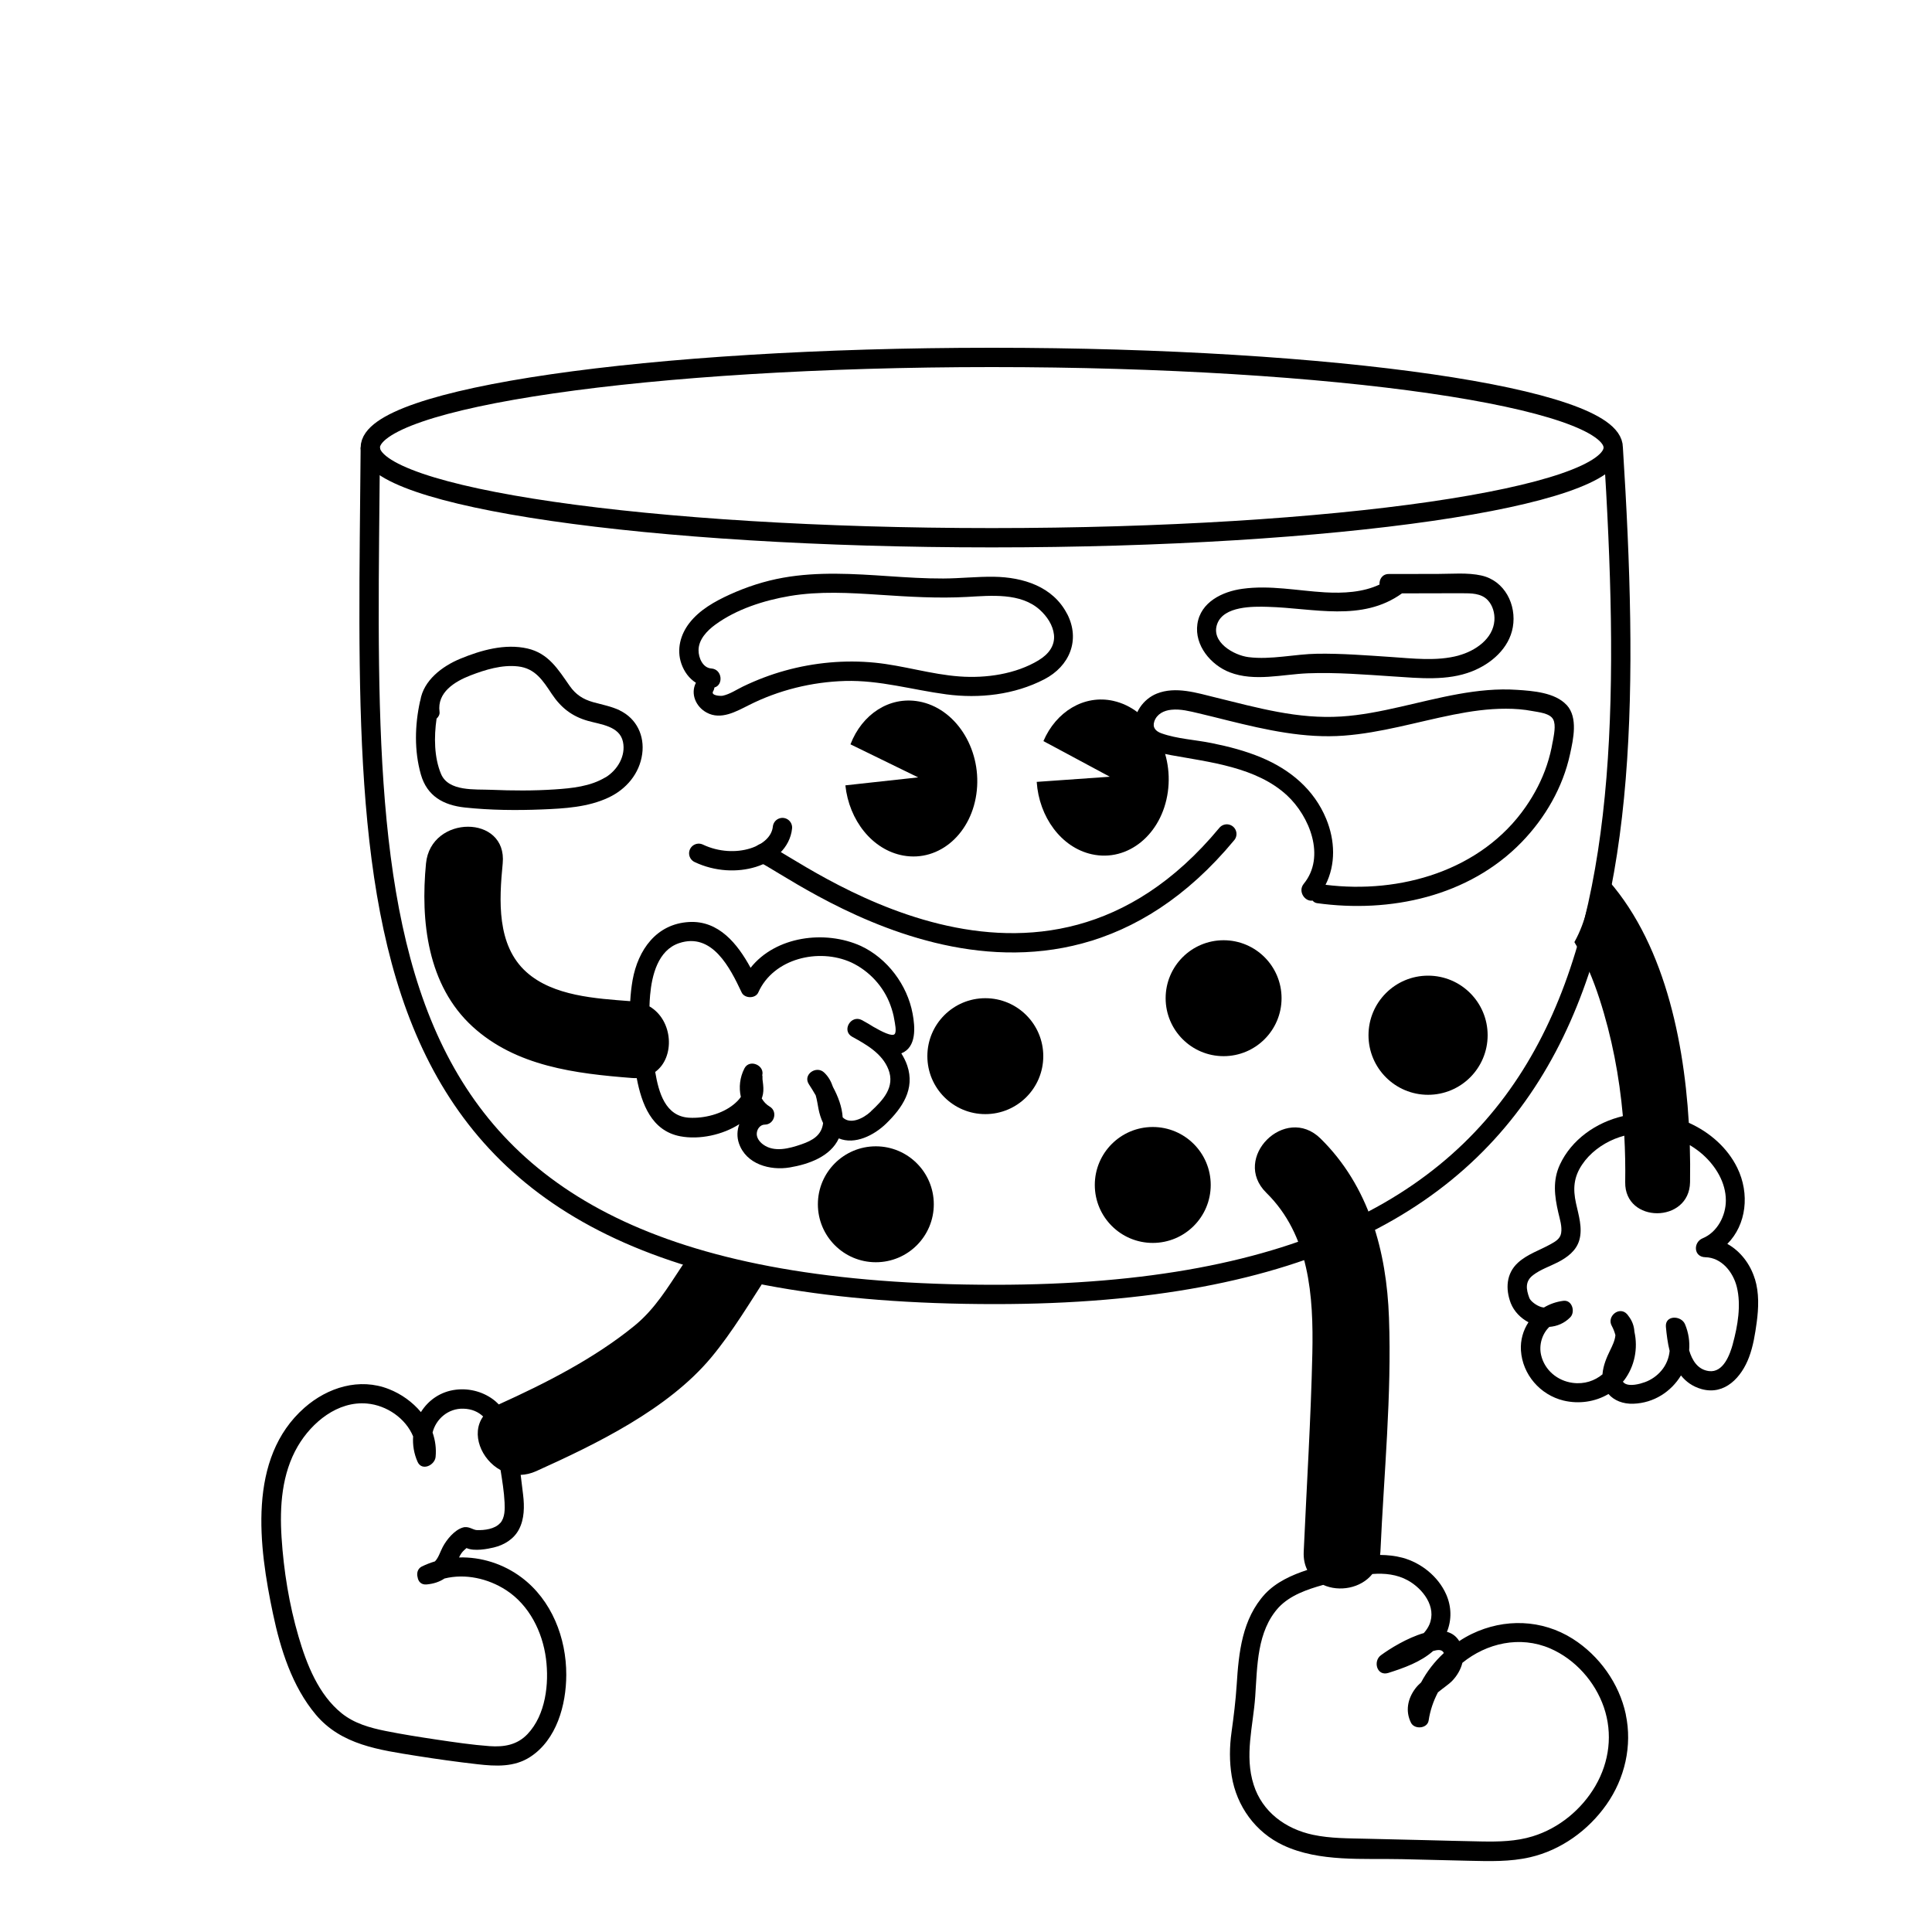
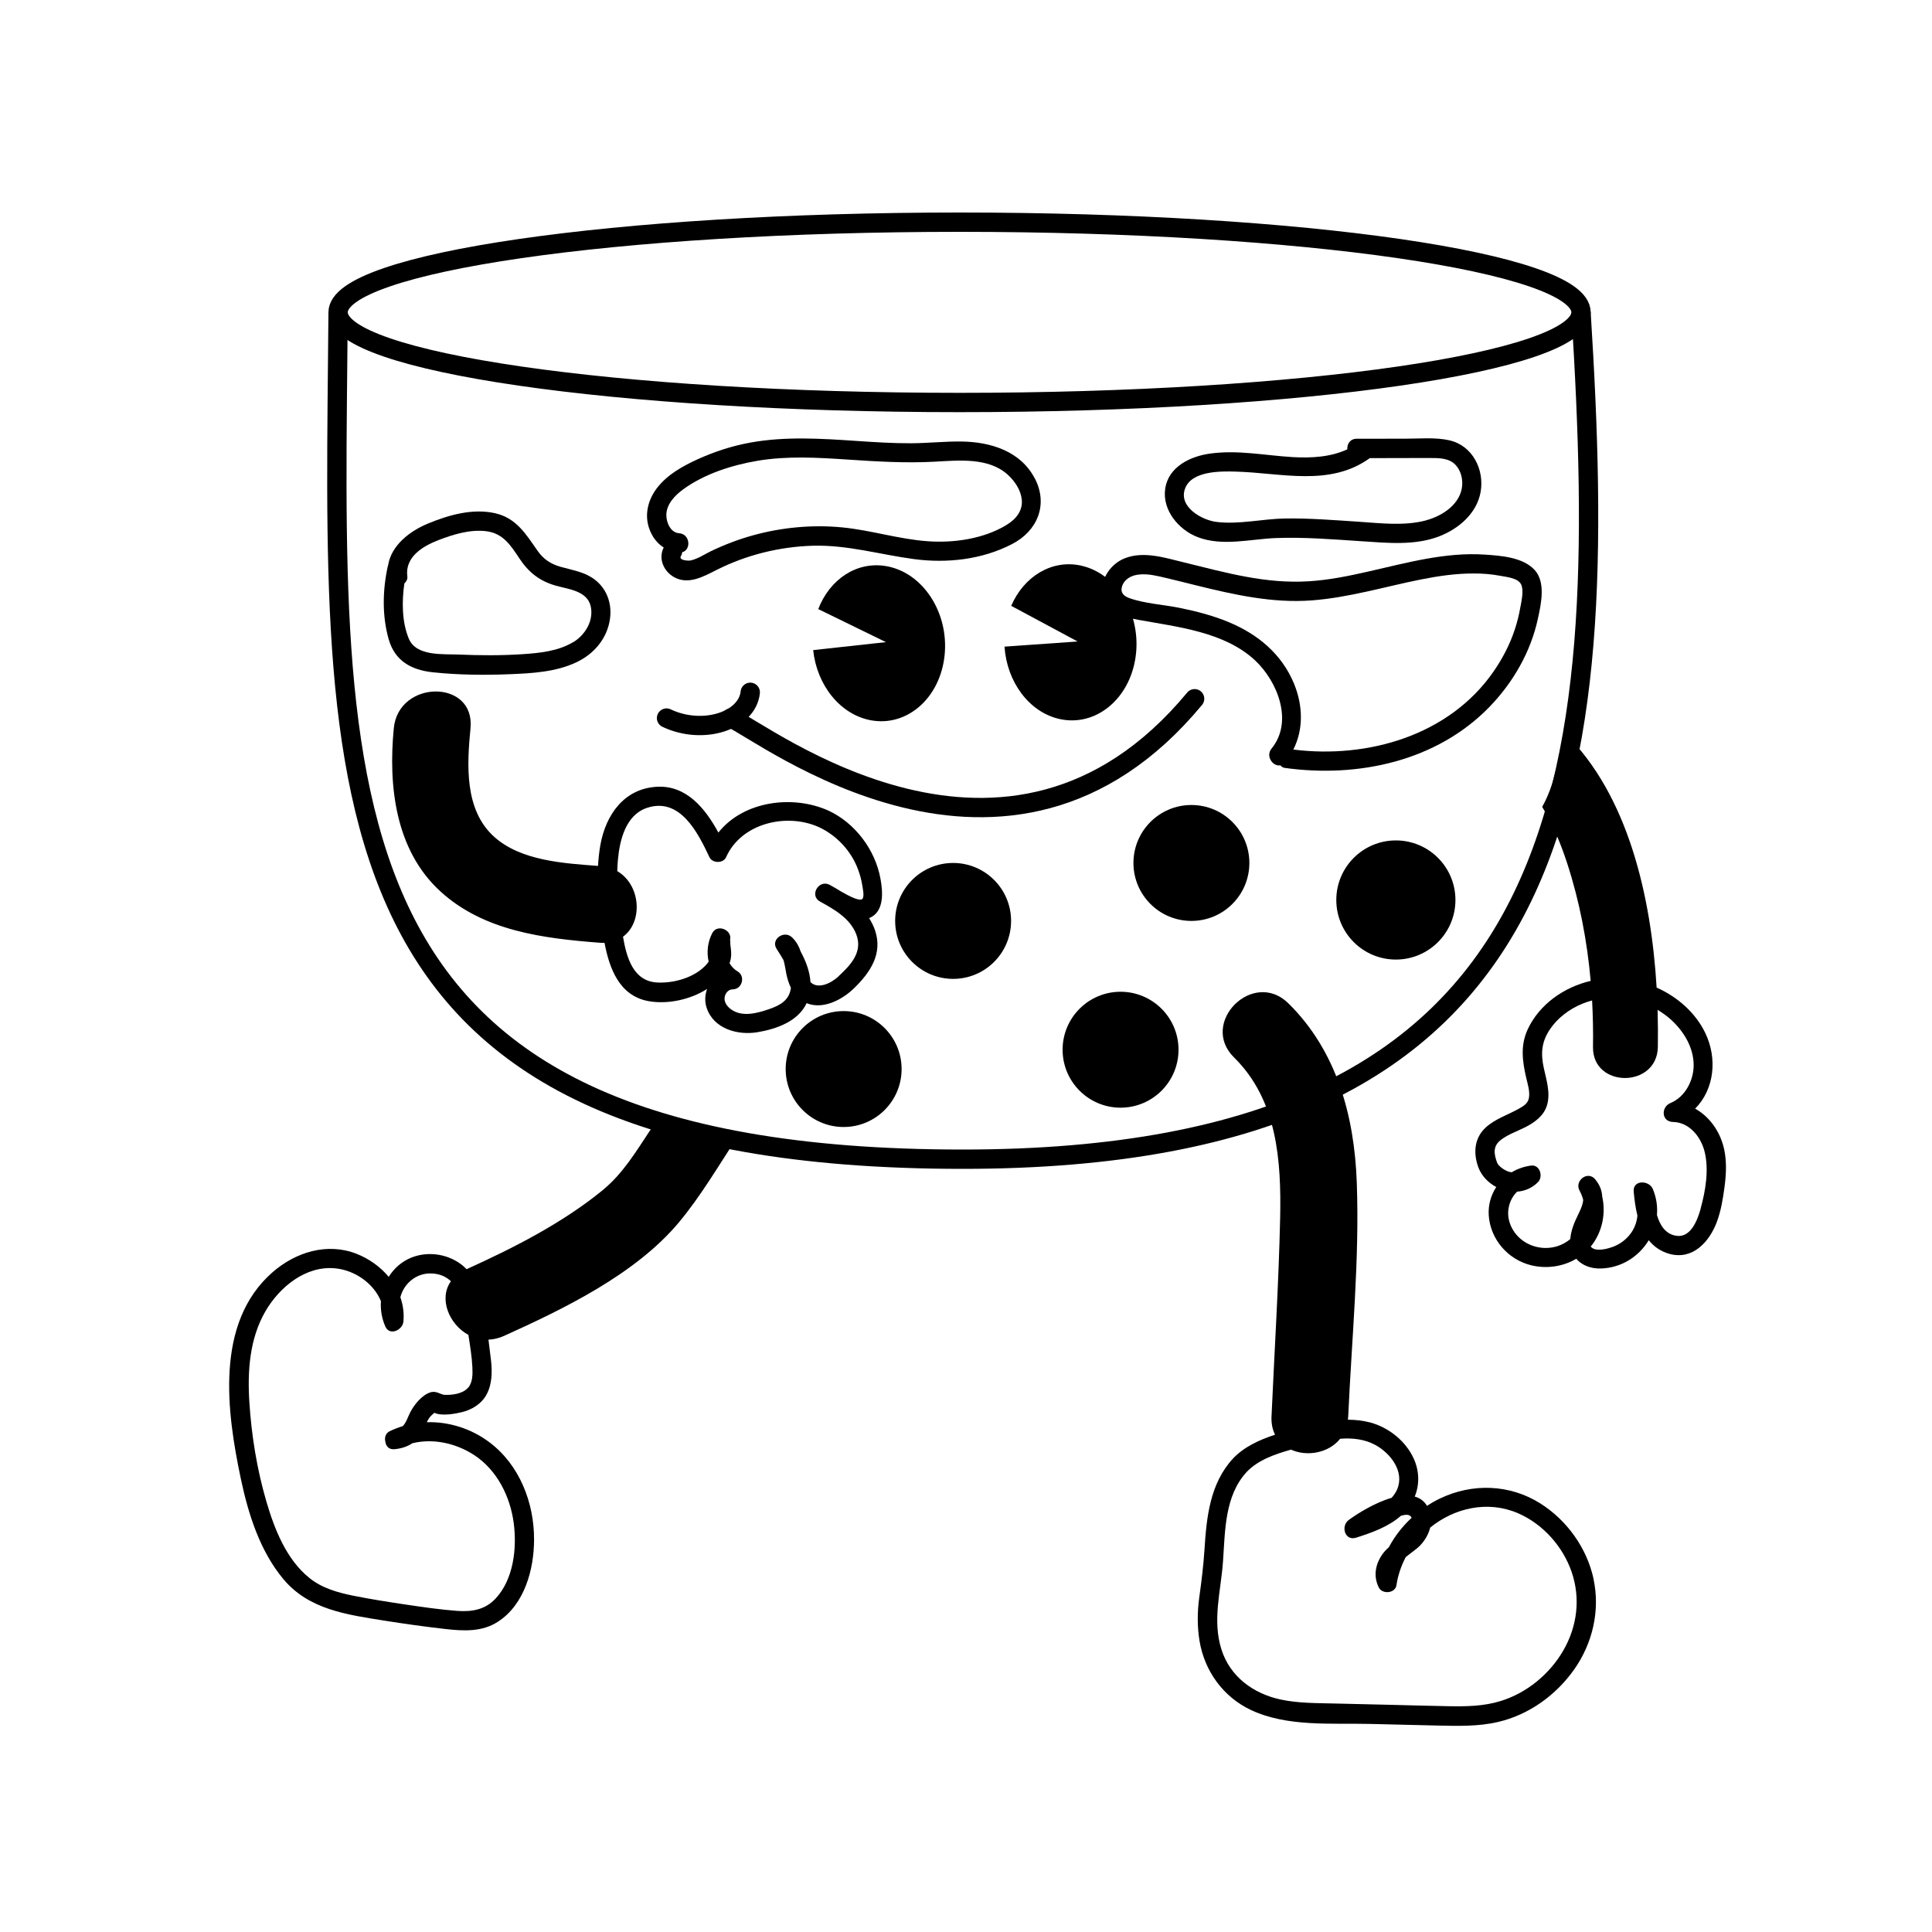
<svg xmlns="http://www.w3.org/2000/svg" id="Layer_2" data-name="Layer 2" viewBox="0 0 300 300">
  <defs>
    <style>
      .cls-1 {
        stroke-linecap: round;
      }

      .cls-1, .cls-2 {
        fill: none;
        stroke: #000;
        stroke-miterlimit: 10;
        stroke-width: 3px;
      }
    </style>
  </defs>
-   <ellipse class="cls-2" cx="154" cy="69.5" rx="96.5" ry="14" />
-   <path class="cls-2" d="M57.5,69.5c-.61,74.98-5,131.5,97,131.5,96,0,100.61-58.46,96-131.5" />
-   <circle cx="221.75" cy="160.75" r="9.25" />
-   <circle cx="136" cy="187" r="9" />
-   <circle cx="153" cy="164" r="9" />
-   <circle cx="179" cy="184" r="9" />
-   <circle cx="190" cy="155" r="9" />
-   <path d="M272.49,198.59c-.69-2.28-2.23-4.31-4.27-5.44,2.98-2.99,3.5-7.8,1.55-11.8-1.52-3.12-4.3-5.56-7.53-7-.84-14.07-4.39-29.84-14.23-39.48-.03,.25-.08,.49-.15,.75-1.04,3.88-1.53,7.35-3.39,10.67,1.69,2.79,2.94,5.87,3.89,8.79,1.93,5.94,3.09,12.05,3.64,18.23-4.16,.98-7.97,3.64-9.78,7.53-1.14,2.46-.84,4.87-.25,7.44,.23,1,.62,2.17,.44,3.21-.15,.87-.88,1.29-1.6,1.69-1.71,.96-3.63,1.55-5.1,2.89-1.83,1.67-1.96,4.07-1.12,6.28,.52,1.3,1.54,2.33,2.75,2.97-.82,1.25-1.27,2.76-1.17,4.38,.24,3.73,2.98,6.9,6.62,7.78,2.39,.57,4.92,.2,6.97-1.02,.87,1.01,2.26,1.57,3.87,1.51,3.21-.11,5.88-1.9,7.39-4.39,.78,.97,1.81,1.73,3.21,2.12,3.64,1,6.22-1.9,7.36-4.96,.65-1.73,.94-3.58,1.19-5.4,.3-2.24,.39-4.57-.28-6.76Zm-3.41,10.08c-.46,1.67-1.48,4.52-3.72,4.23-1.72-.22-2.6-1.63-3.07-3.23,.11-1.33-.08-2.7-.64-4.04-.59-1.4-3.13-1.45-2.97,.4,.11,1.2,.27,2.5,.58,3.74-.11,1.1-.52,2.16-1.28,3.06-.67,.8-1.57,1.43-2.56,1.79-.8,.29-2.29,.69-3.11,.21-.13-.08-.23-.18-.31-.28,.07-.08,.15-.16,.21-.24,1.62-2.16,2.16-4.94,1.58-7.52-.05-.86-.33-1.69-.92-2.44,0,0,0,0,0,0,0,0,0,0,0,0-.08-.1-.14-.21-.23-.3-1.19-1.28-3.18,.35-2.37,1.82,.26,.48,.44,.96,.57,1.45-.06,.82-.52,1.74-.81,2.33-.57,1.17-1.07,2.35-1.19,3.66,0,.03,0,.06,0,.09-1.21,1.01-2.82,1.57-4.63,1.33-2.37-.31-4.37-1.98-4.91-4.32-.36-1.56,.15-3.29,1.28-4.37,1.18-.09,2.33-.55,3.25-1.49,.82-.84,.3-2.73-1.07-2.56-1.1,.14-2.12,.5-3.02,1.04-.13-.02-.26-.03-.39-.07-.79-.22-1.68-.92-1.87-1.4-.52-1.38-.69-2.6,.59-3.57,1.14-.87,2.57-1.34,3.84-1.99,1.47-.76,2.86-1.79,3.33-3.45,.53-1.88-.12-3.87-.52-5.71-.49-2.24-.36-4.04,.94-5.99,1.2-1.8,3.06-3.18,5.06-4,.49-.2,.99-.36,1.5-.5,.13,2.4,.18,4.81,.14,7.22-.1,6.43,9.97,6.43,10.07,0,.03-1.86,.02-3.78-.04-5.76,.71,.43,1.39,.91,2.02,1.47,2.02,1.81,3.58,4.35,3.58,7.13,0,2.36-1.32,4.93-3.6,5.87-1.49,.61-1.43,2.9,.4,2.94,2.55,.05,4.33,2.32,4.9,4.61,.7,2.82,.14,6.08-.62,8.85Z" />
-   <path d="M139.97,163.56c2.38-.96,2.13-4.08,1.74-6.16-.82-4.45-3.92-8.59-8.03-10.51-5.59-2.53-13.25-1.51-17.13,3.39-2.03-3.73-4.95-7.37-9.55-7.11-5.08,.28-7.93,4.34-8.77,9.01-.19,1.09-.31,2.18-.37,3.28-5.33-.41-11.95-.78-16.11-4.51-4.67-4.18-4.24-11.2-3.69-16.88,.74-7.62-11.17-7.57-11.91,0-.87,8.95,.22,18.94,7.24,25.35,6.75,6.17,16,7.29,24.74,7.97,.25,.02,.5,.02,.74,.02,.76,3.99,2.3,8.18,6.75,9.03,3,.57,6.6-.22,9.18-1.88-.35,.94-.4,2-.05,3,1.12,3.23,4.83,4.23,7.88,3.72,2.93-.49,6.31-1.68,7.62-4.51,2.51,1.03,5.48-.48,7.36-2.31,2.52-2.45,4.49-5.36,3.27-8.99-.23-.69-.56-1.31-.92-1.9Zm-4.75,9.04c-1.26,1.17-3.25,2.03-4.37,.9-.1-1.64-.71-3.23-1.51-4.72-.28-.83-.68-1.6-1.39-2.26-1.21-1.11-3.31,.33-2.36,1.82,.36,.56,.73,1.14,1.07,1.74,.21,.69,.3,1.44,.44,2.13,.15,.75,.38,1.49,.71,2.18-.23,1.89-1.61,2.7-3.39,3.31-1.84,.63-4.2,1.29-5.93,.01-.57-.42-1.07-1.08-.97-1.82,.08-.65,.57-1.26,1.24-1.26,1.48-.01,2.05-2.04,.76-2.8-.53-.31-.95-.76-1.24-1.28,.02-.06,.05-.11,.07-.17,.21-.65,.22-1.27,.15-1.95-.03-.28-.07-.56-.1-.84-.02-.15,.03-.84-.06-.54,.5-1.61-1.95-2.68-2.74-1.16-.73,1.41-.89,2.99-.56,4.44-.3,.44-.71,.84-1.13,1.18-1.82,1.48-4.57,2.18-6.89,2.05-3.72-.21-4.74-3.93-5.28-7.11,3.11-2.25,2.81-8.01-.89-10.18,.02-.59,.04-1.17,.1-1.76,.27-3.06,1.22-6.96,4.5-8.06,5.14-1.72,7.92,3.84,9.71,7.65,.45,.97,2.15,1,2.59,0,2.36-5.29,9.4-6.94,14.44-4.65,2.78,1.31,5.02,3.73,6.07,6.62,.27,.74,.49,1.5,.61,2.28,.08,.5,.39,1.83,.05,2.22-.38,.44-1.99-.37-3.32-1.14-.49-.31-.98-.6-1.48-.87-.11-.06-.21-.12-.28-.16-1.71-.9-3.21,1.66-1.51,2.59,2.19,1.2,4.66,2.6,5.62,5.06,1.07,2.74-.82,4.77-2.72,6.52Z" />
-   <path d="M114.03,198.66c.73,.11,1.45,.26,2.17,.45,.16,.04,.3,.09,.45,.14,.33,.02,.66,.04,1.01,.05,.13,0,.26,.03,.38,.04-1.46-3.63-5.72-3.92-8.57-2.04,1.53,.4,3.05,.86,4.56,1.36Z" />
-   <path d="M106.26,196.07c-.12,.16-.23,.32-.32,.46-2.25,3.39-4.24,6.74-7.43,9.34-6.22,5.07-13.79,8.92-21.06,12.21-.18-.18-.36-.36-.56-.53-1.68-1.39-3.92-2.02-6.09-1.76-2.42,.29-4.3,1.65-5.44,3.48-1.31-1.57-3.06-2.82-4.97-3.57-4.58-1.81-9.51-.27-13.1,2.88-8.94,7.85-7.09,21.64-4.9,32.01,1.16,5.5,2.97,11.28,6.65,15.66,3.96,4.71,9.89,5.48,15.63,6.4,3.15,.5,6.31,.94,9.48,1.3,2.81,.32,5.7,.48,8.17-1.13,4.12-2.67,5.6-8.09,5.61-12.74,.02-5.74-2.26-11.62-6.94-15.13-2.81-2.11-6.27-3.21-9.71-3.11,.12-.26,.26-.51,.43-.74,.21-.27,.48-.49,.73-.72,1.2,.55,3.28,.14,4.24-.09,1.62-.39,3.11-1.3,3.9-2.8,.86-1.63,.86-3.58,.65-5.36-.12-1.03-.25-2.07-.38-3.11,.78-.03,1.58-.21,2.41-.58,9.35-4.22,20.44-9.6,27.15-17.62,3.39-4.06,6.13-8.76,9.03-13.16,.09-.13,.17-.26,.25-.39-4.52-.08-9.03-.35-13.44-1.21Zm-28.58,40.41c-.82,.96-2.48,1.16-3.66,1.11-.57-.02-1.25-.66-2.14-.4-1.31,.38-2.54,1.89-3.14,3.04-.41,.79-.65,1.66-1.2,2.22-.69,.21-1.37,.47-2.03,.79-.67,.33-.84,1.06-.66,1.69,.1,.65,.56,1.19,1.42,1.1h0c1.06-.1,1.98-.4,2.75-.92,3.23-.8,6.76-.01,9.56,1.8,3.6,2.33,5.66,6.48,6.2,10.65,.5,3.89-.04,8.73-2.87,11.71-1.61,1.69-3.63,2.03-5.89,1.87-2.73-.2-5.47-.61-8.18-1.01-2.67-.4-5.35-.82-7.99-1.35-2.42-.49-4.82-1.16-6.78-2.73-3.61-2.9-5.45-7.6-6.71-11.91-1.46-4.98-2.31-10.24-2.64-15.42-.31-4.81,.03-9.89,2.52-14.15,2.18-3.72,6.2-7.04,10.75-6.63,3.07,.27,6.01,2.31,7.16,5.1-.09,1.31,.12,2.67,.69,3.95,.67,1.5,2.67,.54,2.8-.76,.13-1.33-.06-2.6-.47-3.79,.52-2.1,2.44-3.78,4.8-3.7,1.32,.04,2.3,.5,3.05,1.21-1.93,2.69-.31,6.68,2.71,8.33,.26,1.66,.54,3.34,.62,5.01,.05,1.05,.07,2.35-.66,3.2Z" />
-   <path d="M252.45,266.19c-1.02-4.78-4.12-9.11-8.24-11.72-4.77-3.02-10.61-3.2-15.66-.76-.68,.33-1.33,.7-1.96,1.12-.47-.77-1.13-1.23-1.91-1.44,.75-1.84,.73-3.91-.13-5.84-1.23-2.76-3.88-4.89-6.79-5.67-1.14-.3-2.3-.42-3.46-.43,.02-.17,.04-.33,.05-.5,.54-12.04,1.77-24.29,1.33-36.34-.37-10.3-3.1-20.42-10.63-27.82-5.47-5.38-13.89,3.04-8.42,8.42,6.71,6.6,7.34,16.03,7.15,24.96-.23,10.26-.88,20.53-1.34,30.78-.05,1.11,.16,2.05,.55,2.83-2.43,.8-4.8,1.87-6.55,3.72-3.57,3.89-4.09,9.09-4.41,14.14-.16,2.48-.46,4.88-.8,7.34-.32,2.28-.34,4.54,.03,6.81,.77,4.68,3.68,8.72,8.01,10.75,5.62,2.63,12.4,2.01,18.44,2.15,3.48,.08,6.96,.16,10.43,.25,3.16,.07,6.36,.17,9.46-.55,4.81-1.11,9.04-4.18,11.86-8.19,2.84-4.04,4.02-9.12,2.99-13.97Zm-4.72,11.13c-2.14,3.67-5.66,6.57-9.73,7.82-2.58,.8-5.28,.85-7.97,.8-2.95-.05-5.9-.14-8.85-.21-2.98-.07-5.96-.14-8.94-.21-2.79-.07-5.64-.03-8.39-.62-4.23-.91-7.84-3.54-9.18-7.76-1.46-4.56-.08-9.11,.24-13.71,.33-4.72,.25-10.13,3.65-13.84,1.78-1.88,4.38-2.78,6.91-3.49,2.47,1.12,5.83,.55,7.63-1.69,1.91-.15,3.81,.06,5.49,.98,2.33,1.28,4.54,4.11,3.36,6.88-.21,.49-.51,.91-.86,1.31-2.59,.75-5.3,2.44-6.67,3.45-1.26,.94-.6,3.3,1.16,2.74,2.42-.77,5.02-1.69,6.95-3.4,.62-.18,1.32-.3,1.62,.22,.02,.03,.03,.06,.04,.1-1.41,1.31-2.62,2.85-3.52,4.55-.34,.3-.65,.62-.92,.98-1.17,1.58-1.55,3.49-.65,5.29,.54,1.08,2.55,.92,2.74-.36,.23-1.54,.73-3.01,1.44-4.36,.83-.69,1.74-1.29,2.18-1.75,.77-.79,1.36-1.78,1.62-2.84,3.75-3.04,8.91-4.26,13.63-2.23,3.88,1.68,6.97,5.15,8.34,9.14,1.4,4.1,.86,8.46-1.31,12.19Z" />
-   <path d="M96.25,110.31c-1.32-.63-2.75-.89-4.15-1.28-1.58-.45-2.69-1.17-3.64-2.52-1.79-2.56-3.28-5.06-6.55-5.81-3.49-.8-7.22,.26-10.44,1.59-2.83,1.17-5.7,3.37-6.2,6.46-.02,.05-.04,.1-.05,.16-.81,3.69-.91,7.67,.13,11.34,.96,3.38,3.51,4.78,6.84,5.14,3.95,.42,8.01,.46,11.97,.3,3.48-.14,7.15-.34,10.34-1.85,2.75-1.29,4.8-3.71,5.22-6.76,.39-2.83-.86-5.5-3.48-6.76Zm-2.22,10.38c-2.34,1.43-5.21,1.71-7.89,1.89-3.29,.22-6.59,.2-9.89,.06-2.46-.11-6.61,.31-7.77-2.47-1.07-2.56-1.1-5.74-.69-8.58,.31-.28,.52-.66,.46-1.07-.4-3.01,2.35-4.69,4.8-5.64,2.31-.89,4.89-1.69,7.4-1.4,2.67,.31,3.85,2.2,5.22,4.26,1.43,2.15,3.13,3.49,5.63,4.2,1.98,.56,4.9,.8,5.43,3.23,.48,2.21-.86,4.41-2.7,5.54Z" />
-   <path d="M243.26,109.47c-1.79-1.94-5.23-2.19-7.69-2.35-6.13-.42-12.19,1.29-18.11,2.63-3.04,.69-6.11,1.32-9.22,1.51-3.29,.21-6.56-.11-9.79-.71-3.26-.6-6.46-1.45-9.68-2.24-2.91-.71-6.21-1.78-9.14-.61-2.1,.84-3.7,3.06-3.45,5.37,.32,2.94,3.19,3.74,5.66,4.19,6.06,1.1,13.25,1.86,17.99,6.23,3.52,3.25,6.06,9.54,2.62,13.74-.98,1.2,.21,2.83,1.36,2.61,.18,.21,.41,.36,.69,.4,11.35,1.58,23.57-1.02,31.77-9.46,3.66-3.77,6.42-8.54,7.53-13.7,.5-2.3,1.26-5.66-.52-7.6Zm-2.16,5.7c-.2,1.23-.51,2.45-.9,3.63-.77,2.32-1.91,4.5-3.3,6.5-6.88,9.91-19.51,13.54-31.07,12.09,1.6-3.16,1.49-6.87,.1-10.24-1.89-4.57-5.58-7.64-10.07-9.52-2.48-1.04-5.07-1.71-7.7-2.24-2.54-.52-5.37-.65-7.81-1.52-.89-.32-1.43-.89-1.11-1.85,.4-1.16,1.5-1.7,2.65-1.81,1.43-.15,2.86,.23,4.23,.55,1.54,.36,3.07,.75,4.6,1.13,5.87,1.45,11.87,2.8,17.95,2.34,5.77-.43,11.32-2.12,16.97-3.25,2.71-.54,5.45-.94,8.22-.93,1.37,0,2.74,.1,4.09,.36,.94,.18,2.73,.33,3.23,1.3,.47,.9,.09,2.5-.07,3.46Z" />
-   <path d="M165.7,95.33c-2.2-4.27-6.84-5.7-11.35-5.77-2.63-.04-5.25,.26-7.88,.27-2.82,.01-5.63-.17-8.44-.36-5.48-.37-11-.73-16.44,.24-2.86,.51-5.63,1.41-8.27,2.61-2.32,1.06-4.68,2.37-6.27,4.42-1.4,1.8-2.01,4.11-1.25,6.31,.44,1.27,1.22,2.31,2.26,2.97-.88,1.73,0,3.73,1.67,4.63,2.21,1.2,4.57-.16,6.56-1.16,4.62-2.33,9.77-3.6,14.94-3.75,5.38-.15,10.44,1.38,15.72,2.08,5.13,.68,10.56,.07,15.21-2.34,3.92-2.03,5.63-6.1,3.55-10.15Zm-4.41,7.19c-3.57,2.16-8.18,2.82-12.28,2.52-4.44-.32-8.73-1.7-13.16-2.14-4.66-.46-9.43-.02-13.94,1.23-2.25,.62-4.44,1.46-6.54,2.47-1.01,.49-2.03,1.19-3.14,1.43-.31,.07-1.9,0-1.5-.68,.12-.2,.18-.41,.21-.6,1.41-.37,1.24-2.83-.49-2.95-1.33-.09-1.99-1.67-1.98-2.83,0-1.67,1.34-3.06,2.61-3.98,3.3-2.41,7.55-3.76,11.54-4.44,4.61-.78,9.34-.5,13.98-.19,4.53,.3,9.02,.58,13.56,.33,3.7-.2,8.33-.69,11.31,2.01,1.1,1,2.03,2.36,2.19,3.87,.18,1.75-.92,3.07-2.35,3.93Z" />
-   <path d="M230.06,89.37c-2.21-.49-4.61-.25-6.86-.25-2.52,0-5.03,0-7.55,.01-1.02,0-1.5,.85-1.44,1.64-2.59,1.22-5.65,1.37-8.46,1.21-4.29-.25-8.54-1.15-12.84-.55-3.08,.42-6.49,2.05-6.98,5.47-.48,3.3,2.08,6.36,5.03,7.5,3.85,1.48,8.15,.31,12.12,.15,4.44-.17,8.88,.2,13.31,.49,4,.26,8.35,.72,12.17-.79,2.98-1.17,5.77-3.56,6.35-6.86,.61-3.48-1.26-7.22-4.87-8.02Zm-3.57,12.42c-3.4,.92-7.12,.45-10.58,.22-3.78-.25-7.56-.55-11.34-.5-3.52,.05-7.19,.97-10.7,.53-2.26-.28-5.92-2.34-4.85-5.19,1.03-2.75,5.53-2.69,7.86-2.62,7.09,.19,14.6,2.39,20.82-2.09,3.12,0,6.24-.03,9.36-.02,1.37,0,2.92-.01,3.94,1.05,.79,.83,1.13,2.05,1.05,3.18-.21,2.88-3.01,4.74-5.56,5.43Z" />
-   <path d="M142.67,108.92c-4.59-.83-8.83,2.01-10.61,6.66l1.99,.97,8.52,4.16-9.04,.99-2.26,.25c.57,5.43,4.19,10.03,8.99,10.9,5.64,1.02,10.75-3.51,11.42-10.12,.67-6.61-3.36-12.79-9-13.81Z" />
-   <path d="M172.88,108.83c-4.55-1.01-8.9,1.68-10.86,6.25l1.95,1.04,8.36,4.49-9.08,.64-2.27,.16c.36,5.44,3.8,10.19,8.56,11.24,5.6,1.24,10.88-3.1,11.8-9.67,.92-6.58-2.87-12.91-8.47-14.15Z" />
-   <path class="cls-1" d="M118.5,132.5c4.99,2.12,43,32,72-3" />
-   <path class="cls-1" d="M108.5,132.5c5.61,2.67,12.53,.47,13-4" />
+   <ellipse class="cls-2" cx="149" cy="48.5" rx="96.5" ry="14" />
+   <path class="cls-2" d="M52.5,48.5c-.61,74.98-5,131.5,97,131.5,96,0,100.61-58.46,96-131.5" />
+   <circle cx="216.75" cy="139.75" r="9.25" />
+   <circle cx="131" cy="166" r="9" />
+   <circle cx="148" cy="143" r="9" />
+   <circle cx="174" cy="163" r="9" />
+   <circle cx="185" cy="134" r="9" />
+   <path d="M267.49,177.59c-.69-2.28-2.23-4.31-4.27-5.44,2.98-2.99,3.5-7.8,1.55-11.8-1.52-3.12-4.3-5.56-7.53-7-.84-14.07-4.39-29.84-14.23-39.48-.03,.25-.08,.49-.15,.75-1.04,3.88-1.53,7.35-3.39,10.67,1.69,2.79,2.94,5.87,3.89,8.79,1.93,5.94,3.09,12.05,3.64,18.23-4.16,.98-7.97,3.64-9.78,7.53-1.14,2.46-.84,4.87-.25,7.44,.23,1,.62,2.17,.44,3.21-.15,.87-.88,1.29-1.6,1.69-1.71,.96-3.63,1.55-5.1,2.89-1.83,1.67-1.96,4.07-1.12,6.28,.52,1.3,1.54,2.33,2.75,2.97-.82,1.25-1.27,2.76-1.17,4.38,.24,3.73,2.98,6.9,6.62,7.78,2.39,.57,4.92,.2,6.97-1.02,.87,1.01,2.26,1.57,3.87,1.51,3.21-.11,5.88-1.9,7.39-4.39,.78,.97,1.81,1.73,3.21,2.12,3.64,1,6.22-1.9,7.36-4.96,.65-1.73,.94-3.58,1.19-5.4,.3-2.24,.39-4.57-.28-6.76Zm-3.41,10.08c-.46,1.67-1.48,4.52-3.72,4.23-1.72-.22-2.6-1.63-3.07-3.23,.11-1.33-.08-2.7-.64-4.04-.59-1.4-3.13-1.45-2.97,.4,.11,1.2,.27,2.5,.58,3.74-.11,1.1-.52,2.16-1.28,3.06-.67,.8-1.57,1.43-2.56,1.79-.8,.29-2.29,.69-3.11,.21-.13-.08-.23-.18-.31-.28,.07-.08,.15-.16,.21-.24,1.62-2.16,2.16-4.94,1.58-7.52-.05-.86-.33-1.69-.92-2.44,0,0,0,0,0,0,0,0,0,0,0,0-.08-.1-.14-.21-.23-.3-1.19-1.28-3.18,.35-2.37,1.82,.26,.48,.44,.96,.57,1.45-.06,.82-.52,1.74-.81,2.33-.57,1.17-1.07,2.35-1.19,3.66,0,.03,0,.06,0,.09-1.21,1.01-2.82,1.57-4.63,1.33-2.37-.31-4.37-1.98-4.91-4.32-.36-1.56,.15-3.29,1.28-4.37,1.18-.09,2.33-.55,3.25-1.49,.82-.84,.3-2.73-1.07-2.56-1.1,.14-2.12,.5-3.02,1.04-.13-.02-.26-.03-.39-.07-.79-.22-1.68-.92-1.87-1.4-.52-1.38-.69-2.6,.59-3.57,1.14-.87,2.57-1.34,3.84-1.99,1.47-.76,2.86-1.79,3.33-3.45,.53-1.88-.12-3.87-.52-5.71-.49-2.24-.36-4.04,.94-5.99,1.2-1.8,3.06-3.18,5.06-4,.49-.2,.99-.36,1.5-.5,.13,2.4,.18,4.81,.14,7.22-.1,6.43,9.97,6.43,10.07,0,.03-1.86,.02-3.78-.04-5.76,.71,.43,1.39,.91,2.02,1.47,2.02,1.81,3.58,4.35,3.58,7.13,0,2.36-1.32,4.93-3.6,5.87-1.49,.61-1.43,2.9,.4,2.94,2.55,.05,4.33,2.32,4.9,4.61,.7,2.82,.14,6.08-.62,8.85Z" />
+   <path d="M134.97,142.56c2.38-.96,2.13-4.08,1.74-6.16-.82-4.45-3.92-8.59-8.03-10.51-5.59-2.53-13.25-1.51-17.13,3.39-2.03-3.73-4.95-7.37-9.55-7.11-5.08,.28-7.93,4.34-8.77,9.01-.19,1.09-.31,2.18-.37,3.28-5.33-.41-11.95-.78-16.11-4.51-4.67-4.18-4.24-11.2-3.69-16.88,.74-7.62-11.17-7.57-11.91,0-.87,8.95,.22,18.94,7.24,25.35,6.75,6.17,16,7.29,24.74,7.97,.25,.02,.5,.02,.74,.02,.76,3.99,2.3,8.18,6.75,9.03,3,.57,6.6-.22,9.18-1.88-.35,.94-.4,2-.05,3,1.12,3.23,4.83,4.23,7.88,3.72,2.93-.49,6.31-1.68,7.62-4.51,2.51,1.03,5.48-.48,7.36-2.31,2.52-2.45,4.49-5.36,3.27-8.99-.23-.69-.56-1.31-.92-1.9Zm-4.75,9.04c-1.26,1.17-3.25,2.03-4.37,.9-.1-1.64-.71-3.23-1.51-4.72-.28-.83-.68-1.6-1.39-2.26-1.21-1.11-3.31,.33-2.36,1.82,.36,.56,.73,1.14,1.07,1.74,.21,.69,.3,1.44,.44,2.13,.15,.75,.38,1.49,.71,2.18-.23,1.89-1.61,2.7-3.39,3.31-1.84,.63-4.2,1.29-5.93,.01-.57-.42-1.07-1.08-.97-1.82,.08-.65,.57-1.26,1.24-1.26,1.48-.01,2.05-2.04,.76-2.8-.53-.31-.95-.76-1.24-1.28,.02-.06,.05-.11,.07-.17,.21-.65,.22-1.27,.15-1.95-.03-.28-.07-.56-.1-.84-.02-.15,.03-.84-.06-.54,.5-1.61-1.95-2.68-2.74-1.16-.73,1.41-.89,2.99-.56,4.44-.3,.44-.71,.84-1.13,1.18-1.82,1.48-4.57,2.18-6.89,2.05-3.72-.21-4.74-3.93-5.28-7.11,3.11-2.25,2.81-8.01-.89-10.18,.02-.59,.04-1.17,.1-1.76,.27-3.06,1.22-6.96,4.5-8.06,5.14-1.72,7.92,3.84,9.71,7.65,.45,.97,2.15,1,2.59,0,2.36-5.29,9.4-6.94,14.44-4.65,2.78,1.31,5.02,3.73,6.07,6.62,.27,.74,.49,1.5,.61,2.28,.08,.5,.39,1.83,.05,2.22-.38,.44-1.99-.37-3.32-1.14-.49-.31-.98-.6-1.48-.87-.11-.06-.21-.12-.28-.16-1.71-.9-3.21,1.66-1.51,2.59,2.19,1.2,4.66,2.6,5.62,5.06,1.07,2.74-.82,4.77-2.72,6.52Z" />
+   <path d="M109.03,177.66c.73,.11,1.45,.26,2.17,.45,.16,.04,.3,.09,.45,.14,.33,.02,.66,.04,1.01,.05,.13,0,.26,.03,.38,.04-1.46-3.63-5.72-3.92-8.57-2.04,1.53,.4,3.05,.86,4.56,1.36Z" />
+   <path d="M101.26,175.07c-.12,.16-.23,.32-.32,.46-2.25,3.39-4.24,6.74-7.43,9.34-6.22,5.07-13.79,8.92-21.06,12.21-.18-.18-.36-.36-.56-.53-1.68-1.39-3.92-2.02-6.09-1.76-2.42,.29-4.3,1.65-5.44,3.48-1.31-1.57-3.06-2.82-4.97-3.57-4.58-1.81-9.51-.27-13.1,2.88-8.94,7.85-7.09,21.64-4.9,32.01,1.16,5.5,2.97,11.28,6.65,15.66,3.96,4.71,9.89,5.48,15.63,6.4,3.15,.5,6.31,.94,9.48,1.3,2.81,.32,5.7,.48,8.17-1.13,4.12-2.67,5.6-8.09,5.61-12.74,.02-5.74-2.26-11.62-6.94-15.13-2.81-2.11-6.27-3.21-9.71-3.11,.12-.26,.26-.51,.43-.74,.21-.27,.48-.49,.73-.72,1.2,.55,3.28,.14,4.24-.09,1.62-.39,3.11-1.3,3.9-2.8,.86-1.63,.86-3.58,.65-5.36-.12-1.03-.25-2.07-.38-3.11,.78-.03,1.58-.21,2.41-.58,9.35-4.22,20.44-9.6,27.15-17.62,3.39-4.06,6.13-8.76,9.03-13.16,.09-.13,.17-.26,.25-.39-4.52-.08-9.03-.35-13.44-1.21Zm-28.58,40.41c-.82,.96-2.48,1.16-3.66,1.11-.57-.02-1.25-.66-2.14-.4-1.31,.38-2.54,1.89-3.14,3.04-.41,.79-.65,1.66-1.2,2.22-.69,.21-1.37,.47-2.03,.79-.67,.33-.84,1.06-.66,1.69,.1,.65,.56,1.19,1.42,1.1h0c1.06-.1,1.98-.4,2.75-.92,3.23-.8,6.76-.01,9.56,1.8,3.6,2.33,5.66,6.48,6.2,10.65,.5,3.89-.04,8.73-2.87,11.71-1.61,1.69-3.63,2.03-5.89,1.87-2.73-.2-5.47-.61-8.18-1.01-2.67-.4-5.35-.82-7.99-1.35-2.42-.49-4.82-1.16-6.78-2.73-3.61-2.9-5.45-7.6-6.71-11.91-1.46-4.98-2.31-10.24-2.64-15.42-.31-4.81,.03-9.89,2.52-14.15,2.18-3.72,6.2-7.04,10.75-6.63,3.07,.27,6.01,2.31,7.16,5.1-.09,1.31,.12,2.67,.69,3.95,.67,1.5,2.67,.54,2.8-.76,.13-1.33-.06-2.6-.47-3.79,.52-2.1,2.44-3.78,4.8-3.7,1.32,.04,2.3,.5,3.05,1.21-1.93,2.69-.31,6.68,2.71,8.33,.26,1.66,.54,3.34,.62,5.01,.05,1.05,.07,2.35-.66,3.2Z" />
+   <path d="M247.45,245.19c-1.02-4.78-4.12-9.11-8.24-11.72-4.77-3.02-10.61-3.2-15.66-.76-.68,.33-1.33,.7-1.96,1.12-.47-.77-1.13-1.23-1.91-1.44,.75-1.84,.73-3.91-.13-5.84-1.23-2.76-3.88-4.89-6.79-5.67-1.14-.3-2.3-.42-3.46-.43,.02-.17,.04-.33,.05-.5,.54-12.04,1.77-24.29,1.33-36.34-.37-10.3-3.1-20.42-10.63-27.82-5.47-5.38-13.89,3.04-8.42,8.42,6.71,6.6,7.34,16.03,7.15,24.96-.23,10.26-.88,20.53-1.34,30.78-.05,1.11,.16,2.05,.55,2.83-2.43,.8-4.8,1.87-6.55,3.72-3.57,3.89-4.09,9.09-4.41,14.14-.16,2.48-.46,4.88-.8,7.34-.32,2.28-.34,4.54,.03,6.81,.77,4.68,3.68,8.72,8.01,10.75,5.62,2.63,12.4,2.01,18.44,2.15,3.48,.08,6.96,.16,10.43,.25,3.16,.07,6.36,.17,9.46-.55,4.81-1.11,9.04-4.18,11.86-8.19,2.84-4.04,4.02-9.12,2.99-13.97Zm-4.72,11.13c-2.14,3.67-5.66,6.57-9.73,7.82-2.58,.8-5.28,.85-7.97,.8-2.95-.05-5.9-.14-8.85-.21-2.98-.07-5.96-.14-8.94-.21-2.79-.07-5.64-.03-8.39-.62-4.23-.91-7.84-3.54-9.18-7.76-1.46-4.56-.08-9.11,.24-13.71,.33-4.72,.25-10.13,3.65-13.84,1.78-1.88,4.38-2.78,6.91-3.49,2.47,1.12,5.83,.55,7.63-1.69,1.91-.15,3.81,.06,5.49,.98,2.33,1.28,4.54,4.11,3.36,6.88-.21,.49-.51,.91-.86,1.31-2.59,.75-5.3,2.44-6.67,3.45-1.26,.94-.6,3.3,1.16,2.74,2.42-.77,5.02-1.69,6.95-3.4,.62-.18,1.32-.3,1.62,.22,.02,.03,.03,.06,.04,.1-1.41,1.31-2.62,2.85-3.52,4.55-.34,.3-.65,.62-.92,.98-1.17,1.58-1.55,3.49-.65,5.29,.54,1.08,2.55,.92,2.74-.36,.23-1.54,.73-3.01,1.44-4.36,.83-.69,1.74-1.29,2.18-1.75,.77-.79,1.36-1.78,1.62-2.84,3.75-3.04,8.91-4.26,13.63-2.23,3.88,1.68,6.97,5.15,8.34,9.14,1.4,4.1,.86,8.46-1.31,12.19Z" />
+   <path d="M91.25,89.31c-1.32-.63-2.75-.89-4.15-1.28-1.58-.45-2.69-1.17-3.64-2.52-1.79-2.56-3.28-5.06-6.55-5.81-3.49-.8-7.22,.26-10.44,1.59-2.83,1.17-5.7,3.37-6.2,6.46-.02,.05-.04,.1-.05,.16-.81,3.69-.91,7.67,.13,11.34,.96,3.38,3.51,4.78,6.84,5.14,3.95,.42,8.01,.46,11.97,.3,3.48-.14,7.15-.34,10.34-1.85,2.75-1.29,4.8-3.71,5.22-6.76,.39-2.83-.86-5.5-3.48-6.76Zm-2.22,10.38c-2.34,1.43-5.21,1.71-7.89,1.89-3.29,.22-6.59,.2-9.89,.06-2.46-.11-6.61,.31-7.77-2.47-1.07-2.56-1.1-5.74-.69-8.58,.31-.28,.52-.66,.46-1.07-.4-3.01,2.35-4.69,4.8-5.64,2.31-.89,4.89-1.69,7.4-1.4,2.67,.31,3.85,2.2,5.22,4.26,1.43,2.15,3.13,3.49,5.63,4.2,1.98,.56,4.9,.8,5.43,3.23,.48,2.21-.86,4.41-2.7,5.54Z" />
+   <path d="M238.26,88.47c-1.79-1.94-5.23-2.19-7.69-2.35-6.13-.42-12.19,1.29-18.11,2.63-3.04,.69-6.11,1.32-9.22,1.51-3.29,.21-6.56-.11-9.79-.71-3.26-.6-6.46-1.45-9.68-2.24-2.91-.71-6.21-1.78-9.14-.61-2.1,.84-3.7,3.06-3.45,5.37,.32,2.94,3.19,3.74,5.66,4.19,6.06,1.1,13.25,1.86,17.99,6.23,3.52,3.25,6.06,9.54,2.62,13.74-.98,1.2,.21,2.83,1.36,2.61,.18,.21,.41,.36,.69,.4,11.35,1.58,23.57-1.02,31.77-9.46,3.66-3.77,6.42-8.54,7.53-13.7,.5-2.3,1.26-5.66-.52-7.6Zm-2.16,5.7c-.2,1.23-.51,2.45-.9,3.63-.77,2.32-1.91,4.5-3.3,6.5-6.88,9.91-19.51,13.54-31.07,12.09,1.6-3.16,1.49-6.87,.1-10.24-1.89-4.57-5.58-7.64-10.07-9.52-2.48-1.04-5.07-1.71-7.7-2.24-2.54-.52-5.37-.65-7.81-1.52-.89-.32-1.43-.89-1.11-1.85,.4-1.16,1.5-1.7,2.65-1.81,1.43-.15,2.86,.23,4.23,.55,1.54,.36,3.07,.75,4.6,1.13,5.87,1.45,11.87,2.8,17.95,2.34,5.77-.43,11.32-2.12,16.97-3.25,2.71-.54,5.45-.94,8.22-.93,1.37,0,2.74,.1,4.09,.36,.94,.18,2.73,.33,3.23,1.3,.47,.9,.09,2.5-.07,3.46Z" />
+   <path d="M160.7,74.33c-2.2-4.27-6.84-5.7-11.35-5.77-2.63-.04-5.25,.26-7.88,.27-2.82,.01-5.63-.17-8.44-.36-5.48-.37-11-.73-16.44,.24-2.86,.51-5.63,1.41-8.27,2.61-2.32,1.06-4.68,2.37-6.27,4.42-1.4,1.8-2.01,4.11-1.25,6.31,.44,1.27,1.22,2.31,2.26,2.97-.88,1.73,0,3.73,1.67,4.63,2.21,1.2,4.57-.16,6.56-1.16,4.62-2.33,9.77-3.6,14.94-3.75,5.38-.15,10.44,1.38,15.72,2.08,5.13,.68,10.56,.07,15.21-2.34,3.92-2.03,5.63-6.1,3.55-10.15Zm-4.41,7.19c-3.57,2.16-8.18,2.82-12.28,2.52-4.44-.32-8.73-1.7-13.16-2.14-4.66-.46-9.43-.02-13.94,1.23-2.25,.62-4.44,1.46-6.54,2.47-1.01,.49-2.03,1.19-3.14,1.43-.31,.07-1.9,0-1.5-.68,.12-.2,.18-.41,.21-.6,1.41-.37,1.24-2.83-.49-2.95-1.33-.09-1.99-1.67-1.98-2.83,0-1.67,1.34-3.06,2.61-3.98,3.3-2.41,7.55-3.76,11.54-4.44,4.61-.78,9.34-.5,13.98-.19,4.53,.3,9.02,.58,13.56,.33,3.7-.2,8.33-.69,11.31,2.01,1.1,1,2.03,2.36,2.19,3.87,.18,1.75-.92,3.07-2.35,3.93Z" />
+   <path d="M225.06,68.37c-2.21-.49-4.61-.25-6.86-.25-2.52,0-5.03,0-7.55,.01-1.02,0-1.5,.85-1.44,1.64-2.59,1.22-5.65,1.37-8.46,1.21-4.29-.25-8.54-1.15-12.84-.55-3.08,.42-6.49,2.05-6.98,5.47-.48,3.3,2.08,6.36,5.03,7.5,3.85,1.48,8.15,.31,12.12,.15,4.44-.17,8.88,.2,13.31,.49,4,.26,8.35,.72,12.17-.79,2.98-1.17,5.77-3.56,6.35-6.86,.61-3.48-1.26-7.22-4.87-8.02Zm-3.57,12.42c-3.4,.92-7.12,.45-10.58,.22-3.78-.25-7.56-.55-11.34-.5-3.52,.05-7.19,.97-10.7,.53-2.26-.28-5.92-2.34-4.85-5.19,1.03-2.75,5.53-2.69,7.86-2.62,7.09,.19,14.6,2.39,20.82-2.09,3.12,0,6.24-.03,9.36-.02,1.37,0,2.92-.01,3.94,1.05,.79,.83,1.13,2.05,1.05,3.18-.21,2.88-3.01,4.74-5.56,5.43Z" />
+   <path d="M137.67,87.92c-4.59-.83-8.83,2.01-10.61,6.66l1.99,.97,8.52,4.16-9.04,.99-2.26,.25c.57,5.43,4.19,10.03,8.99,10.9,5.64,1.02,10.75-3.51,11.42-10.12,.67-6.61-3.36-12.79-9-13.81Z" />
+   <path d="M167.88,87.83c-4.55-1.01-8.9,1.68-10.86,6.25l1.95,1.04,8.36,4.49-9.08,.64-2.27,.16c.36,5.44,3.8,10.19,8.56,11.24,5.6,1.24,10.88-3.1,11.8-9.67,.92-6.58-2.87-12.91-8.47-14.15Z" />
+   <path class="cls-1" d="M113.5,111.5c4.99,2.12,43,32,72-3" />
+   <path class="cls-1" d="M103.5,111.5c5.61,2.67,12.53,.47,13-4" />
</svg>
